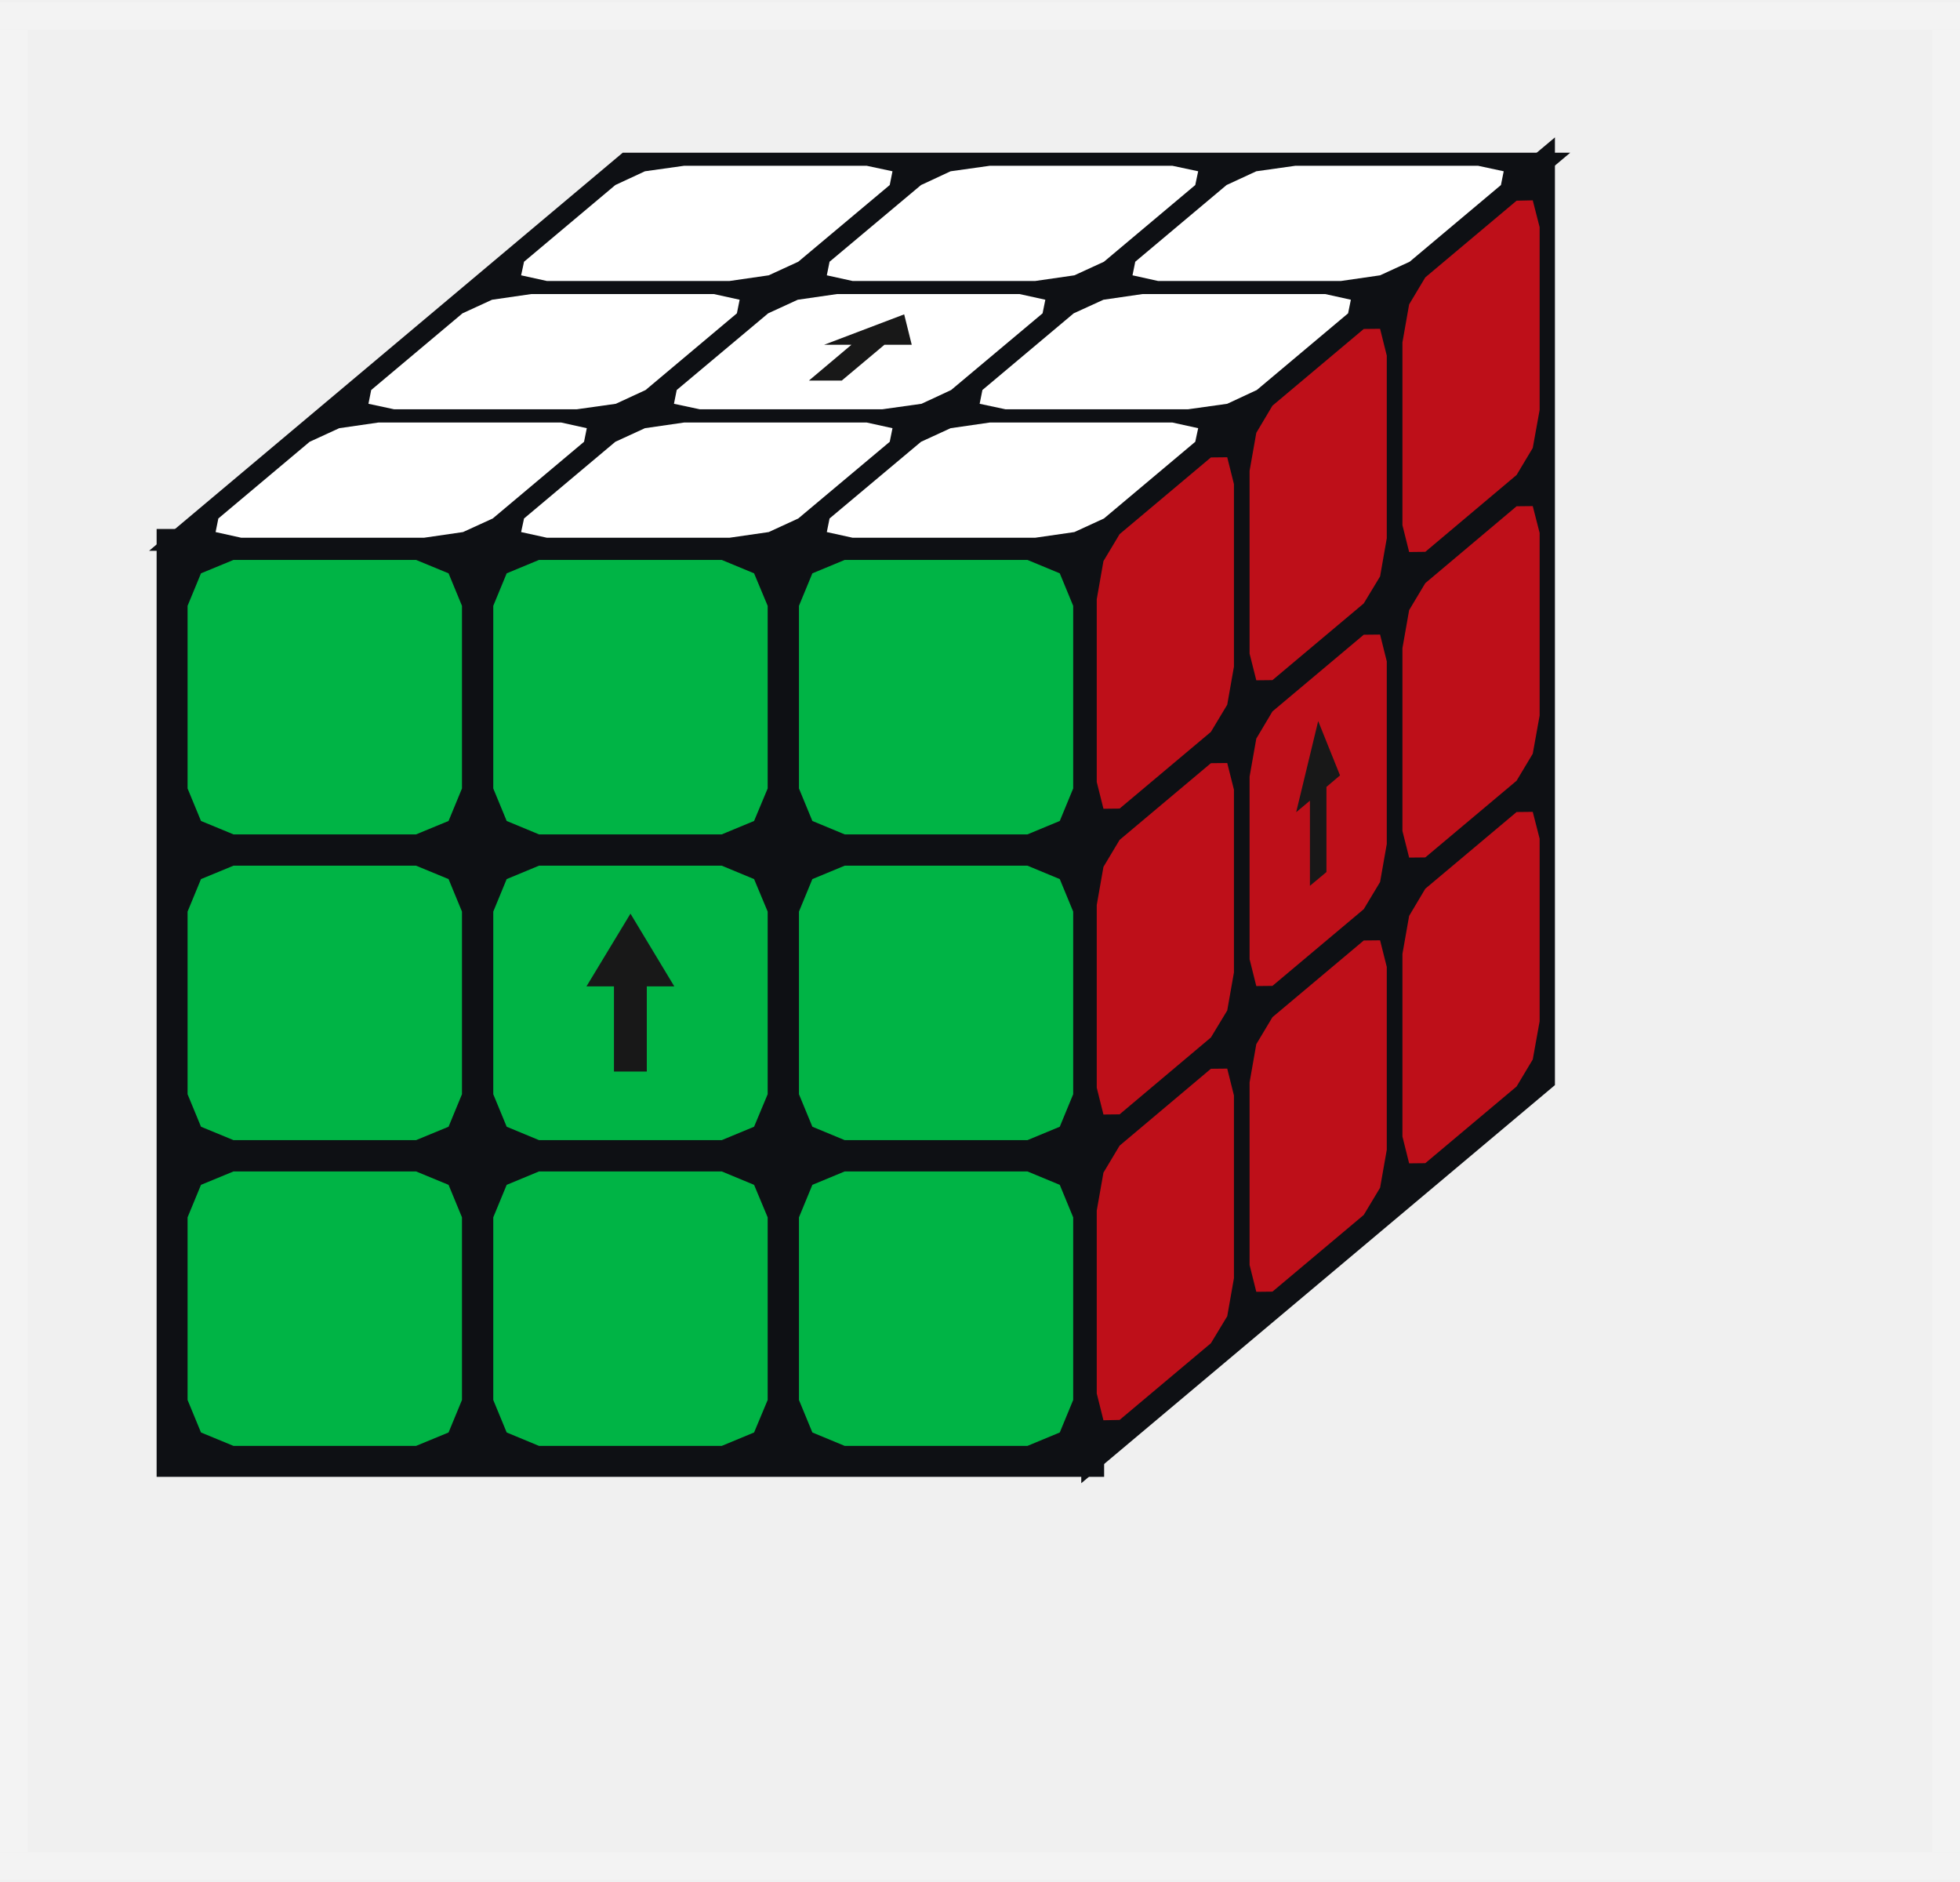
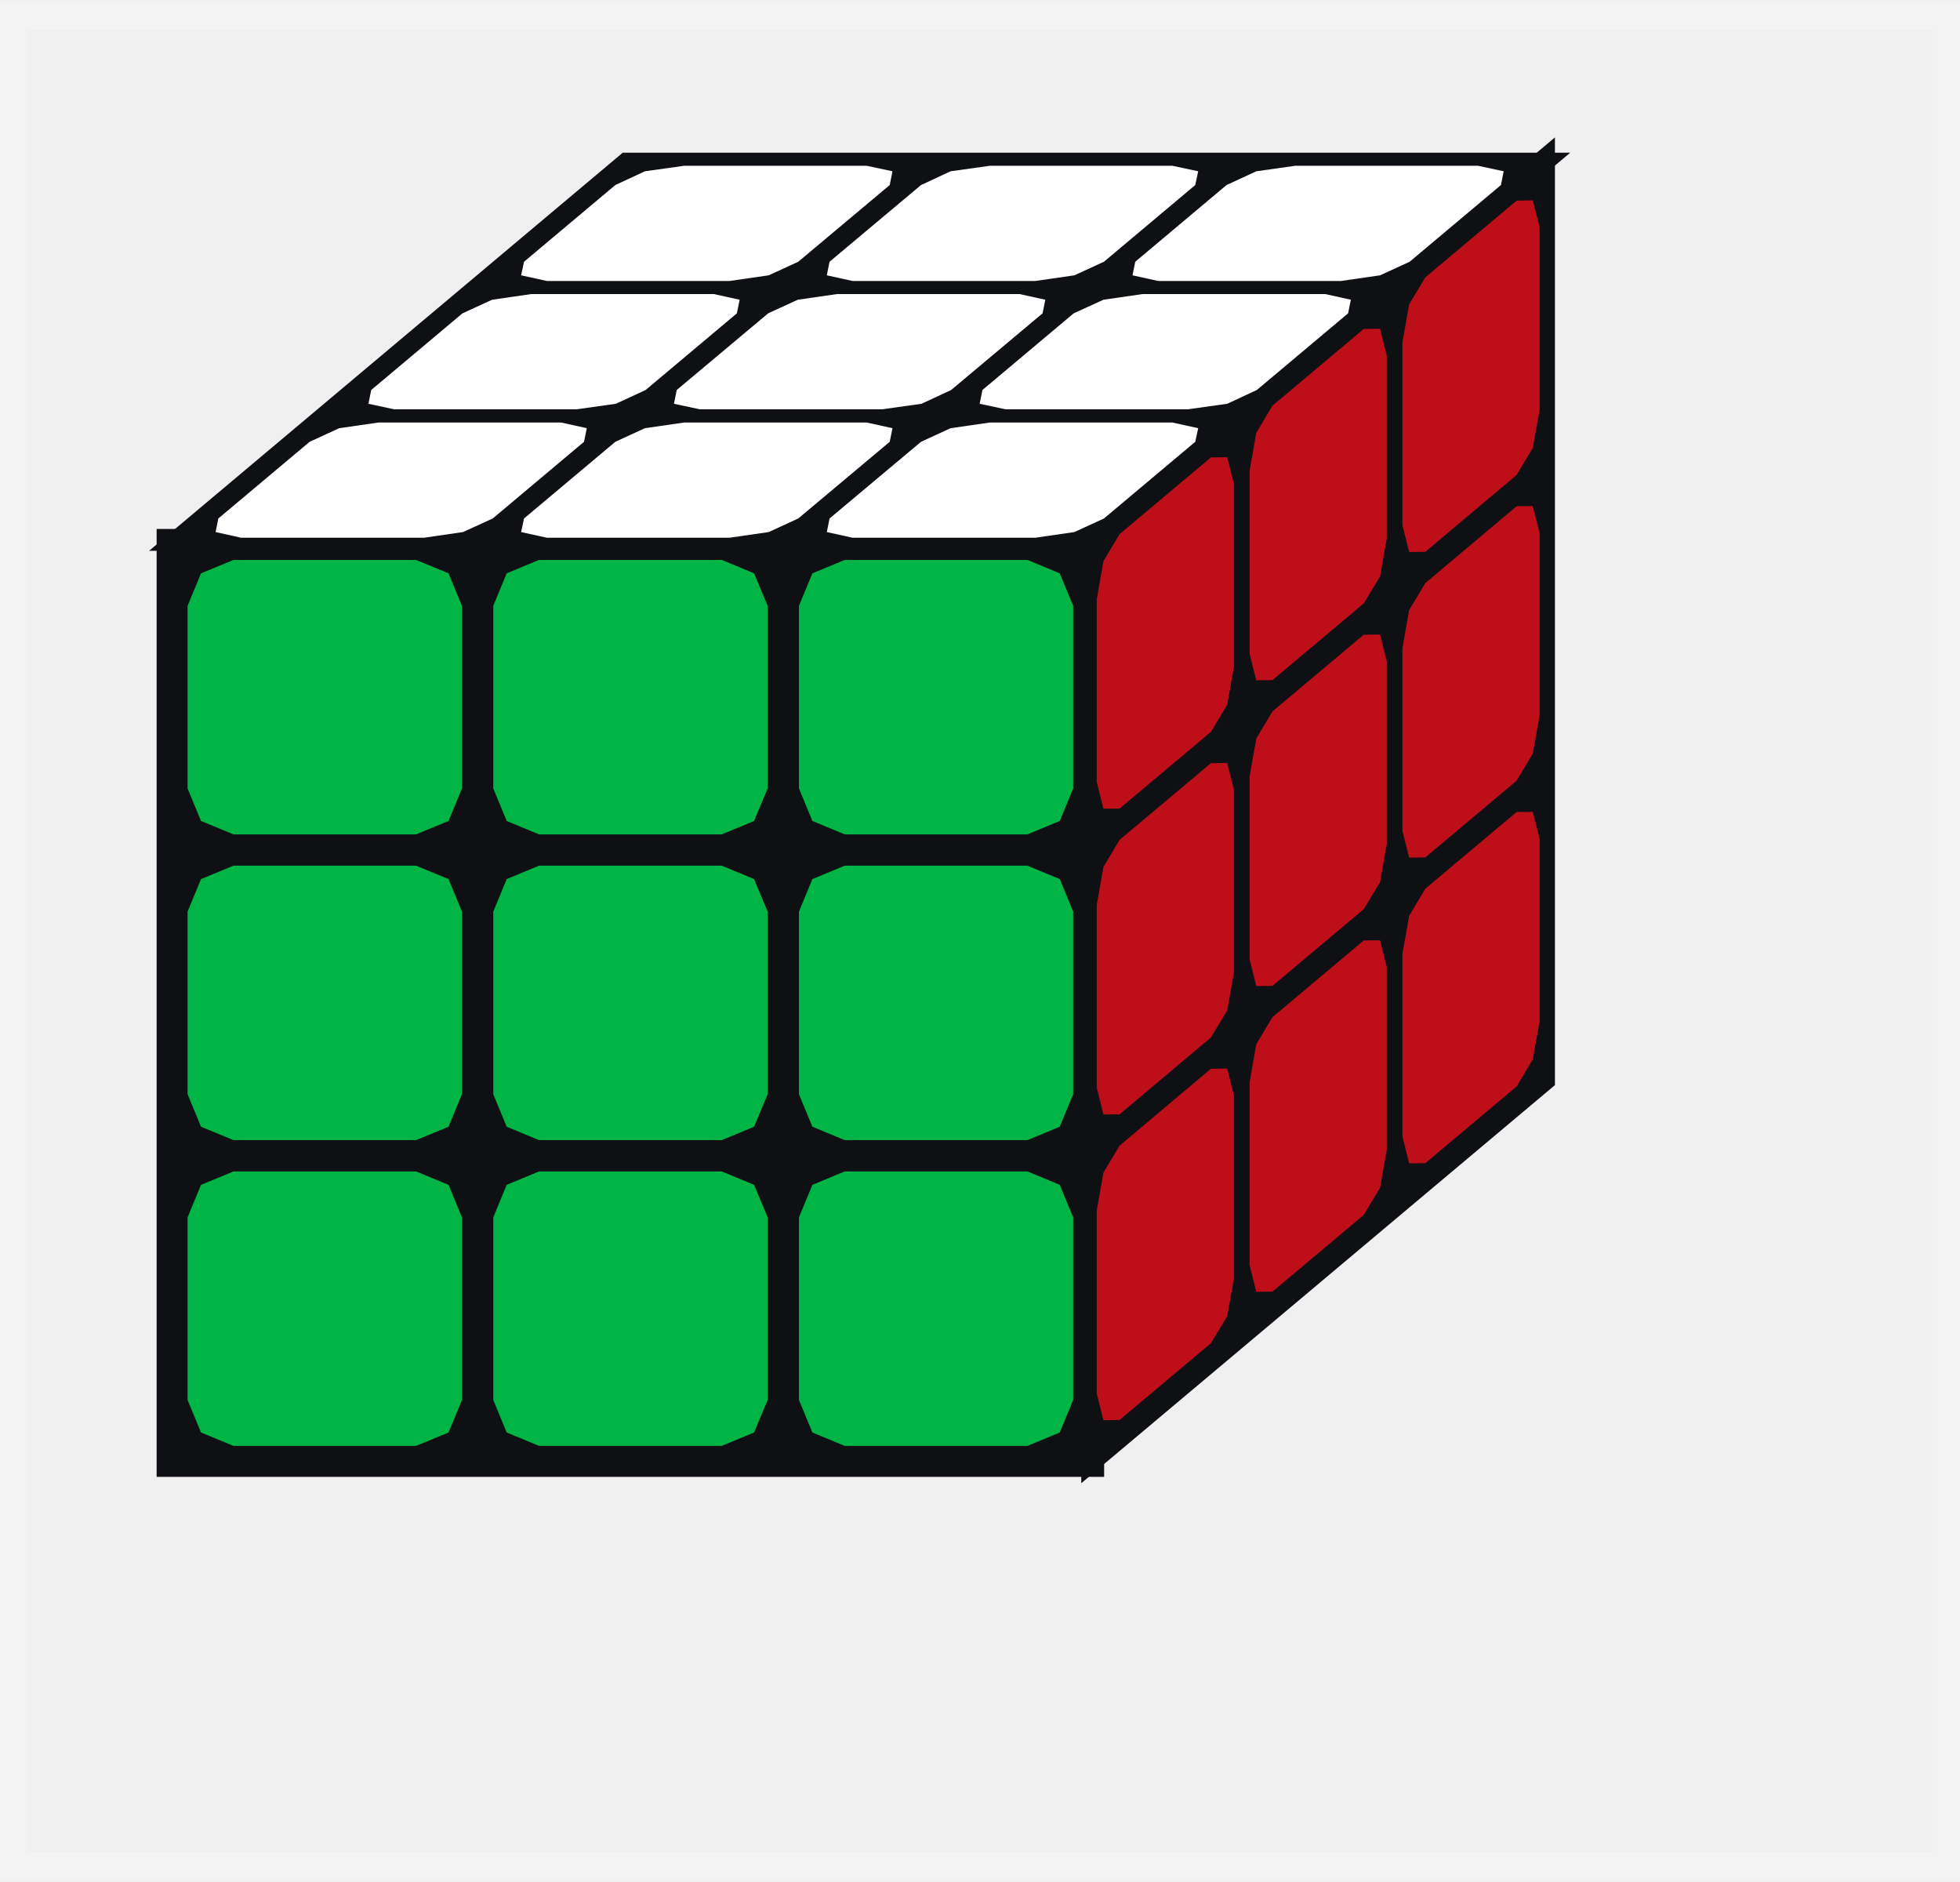
<svg xmlns="http://www.w3.org/2000/svg" viewBox="0 0 114.00 109.20" width="100" height="96">
  <polygon points="9.11,85.76 64.22,85.76 64.22,30.64 9.11,30.64" fill="#0e1014" />
  <polygon points="8.67,31.91 63.78,31.91 91.33,8.76 36.22,8.76" fill="#0e1014" />
  <polygon points="62.89,86.13 90.44,62.98 90.44,7.87 62.89,31.02" fill="#0e1014" />
  <polygon points="51.75,10.64 51.91,9.84 50.41,9.52 39.79,9.52 37.51,9.84 35.79,10.64 30.48,15.10 30.31,15.89 31.81,16.22 42.43,16.22 44.71,15.89 46.43,15.10" fill="#ffffff" />
  <polygon points="69.52,10.64 69.69,9.84 68.19,9.52 57.57,9.52 55.29,9.84 53.57,10.64 48.25,15.10 48.09,15.89 49.59,16.22 60.21,16.22 62.49,15.89 64.21,15.10" fill="#ffffff" />
  <polygon points="87.30,10.64 87.46,9.84 85.97,9.52 75.34,9.52 73.07,9.84 71.34,10.64 66.03,15.10 65.87,15.89 67.36,16.22 77.99,16.22 80.27,15.89 81.99,15.10" fill="#ffffff" />
  <polygon points="42.86,18.10 43.02,17.31 41.52,16.98 30.90,16.98 28.62,17.31 26.90,18.10 21.59,22.56 21.43,23.36 22.92,23.68 33.55,23.68 35.82,23.36 37.55,22.56" fill="#ffffff" />
  <polygon points="60.64,18.10 60.80,17.31 59.30,16.98 48.68,16.98 46.40,17.31 44.68,18.10 39.36,22.56 39.20,23.36 40.70,23.68 51.32,23.68 53.60,23.36 55.32,22.56" fill="#ffffff" />
  <polygon points="78.41,18.10 78.57,17.31 77.08,16.98 66.45,16.98 64.18,17.31 62.45,18.10 57.14,22.56 56.98,23.36 58.48,23.68 69.10,23.68 71.38,23.36 73.10,22.56" fill="#ffffff" />
  <polygon points="33.97,25.57 34.13,24.78 32.64,24.45 22.01,24.45 19.73,24.78 18.01,25.57 12.70,30.03 12.54,30.82 14.03,31.15 24.66,31.15 26.93,30.82 28.66,30.03" fill="#ffffff" />
  <polygon points="51.75,25.57 51.91,24.78 50.41,24.45 39.79,24.45 37.51,24.78 35.79,25.57 30.48,30.03 30.31,30.82 31.81,31.15 42.43,31.15 44.71,30.82 46.43,30.03" fill="#ffffff" />
  <polygon points="69.52,25.57 69.69,24.78 68.19,24.45 57.57,24.45 55.29,24.78 53.57,25.57 48.25,30.03 48.09,30.82 49.59,31.15 60.21,31.15 62.49,30.82 64.21,30.03" fill="#ffffff" />
  <polygon points="71.77,28.03 71.38,26.47 70.43,26.48 65.12,30.94 64.18,32.51 63.79,34.73 63.79,45.35 64.18,46.91 65.12,46.90 70.43,42.44 71.38,40.86 71.77,38.65" fill="#be0f19" />
  <polygon points="80.66,20.56 80.27,19.00 79.32,19.01 74.01,23.47 73.07,25.05 72.68,27.26 72.68,37.89 73.07,39.44 74.01,39.43 79.32,34.97 80.27,33.40 80.66,31.18" fill="#be0f19" />
  <polygon points="89.55,13.09 89.15,11.53 88.21,11.55 82.90,16.01 81.96,17.58 81.57,19.79 81.57,30.42 81.96,31.98 82.90,31.97 88.21,27.50 89.15,25.93 89.55,23.72" fill="#be0f19" />
  <polygon points="71.77,45.80 71.38,44.25 70.43,44.26 65.12,48.72 64.18,50.29 63.79,52.51 63.79,63.13 64.18,64.69 65.12,64.68 70.43,60.21 71.38,58.64 71.77,56.43" fill="#be0f19" />
  <polygon points="80.66,38.34 80.27,36.78 79.32,36.79 74.01,41.25 73.07,42.83 72.68,45.04 72.68,55.66 73.07,57.22 74.01,57.21 79.32,52.75 80.27,51.17 80.66,48.96" fill="#be0f19" />
  <polygon points="89.55,30.87 89.15,29.31 88.21,29.32 82.90,33.79 81.96,35.36 81.57,37.57 81.57,48.20 81.96,49.75 82.90,49.74 88.21,45.28 89.15,43.71 89.55,41.49" fill="#be0f19" />
  <polygon points="71.77,63.58 71.38,62.02 70.43,62.03 65.12,66.50 64.18,68.07 63.79,70.28 63.79,80.91 64.18,82.47 65.12,82.45 70.43,77.99 71.38,76.42 71.77,74.21" fill="#be0f19" />
  <polygon points="80.66,56.11 80.27,54.56 79.32,54.57 74.01,59.03 73.07,60.60 72.68,62.82 72.68,73.44 73.07,75.00 74.01,74.99 79.32,70.53 80.27,68.95 80.66,66.74" fill="#be0f19" />
  <polygon points="89.55,48.65 89.15,47.09 88.21,47.10 82.90,51.56 81.96,53.14 81.57,55.35 81.57,65.97 81.96,67.53 82.90,67.52 88.21,63.06 89.15,61.49 89.55,59.27" fill="#be0f19" />
  <polygon points="26.87,35.11 26.09,33.22 24.20,32.44 13.58,32.44 11.69,33.22 10.91,35.11 10.91,45.73 11.69,47.62 13.58,48.40 24.20,48.40 26.09,47.62 26.87,45.73" fill="#00b445" />
  <polygon points="44.65,35.11 43.86,33.22 41.98,32.44 31.35,32.44 29.47,33.22 28.69,35.11 28.69,45.73 29.47,47.62 31.35,48.40 41.98,48.40 43.86,47.62 44.65,45.73" fill="#00b445" />
  <polygon points="62.42,35.11 61.64,33.22 59.76,32.44 49.13,32.44 47.25,33.22 46.47,35.11 46.47,45.73 47.25,47.62 49.13,48.40 59.76,48.40 61.64,47.62 62.42,45.73" fill="#00b445" />
  <polygon points="26.87,52.89 26.09,51.00 24.20,50.22 13.58,50.22 11.69,51.00 10.91,52.89 10.91,63.51 11.69,65.40 13.58,66.18 24.20,66.18 26.09,65.40 26.87,63.51" fill="#00b445" />
  <polygon points="44.65,52.89 43.86,51.00 41.98,50.22 31.35,50.22 29.47,51.00 28.69,52.89 28.69,63.51 29.47,65.40 31.35,66.18 41.98,66.18 43.86,65.40 44.65,63.51" fill="#00b445" />
  <polygon points="62.42,52.89 61.64,51.00 59.76,50.22 49.13,50.22 47.25,51.00 46.47,52.89 46.47,63.51 47.25,65.40 49.13,66.18 59.76,66.18 61.64,65.40 62.42,63.51" fill="#00b445" />
  <polygon points="26.87,70.67 26.09,68.78 24.20,68.00 13.58,68.00 11.69,68.78 10.91,70.67 10.91,81.29 11.69,83.18 13.58,83.96 24.20,83.96 26.09,83.18 26.87,81.29" fill="#00b445" />
  <polygon points="44.65,70.67 43.86,68.78 41.98,68.00 31.35,68.00 29.47,68.78 28.69,70.67 28.69,81.29 29.47,83.18 31.35,83.96 41.98,83.96 43.86,83.18 44.65,81.29" fill="#00b445" />
  <polygon points="62.42,70.67 61.64,68.78 59.76,68.00 49.13,68.00 47.25,68.78 46.47,70.67 46.47,81.29 47.25,83.18 49.13,83.96 59.76,83.96 61.64,83.18 62.42,81.29" fill="#00b445" />
  <polygon points="0.00,0.00 114.00,0.00 114.00,1.60 0.00,1.60" fill="#f4f4f4" fill-opacity="0.70" />
  <polygon points="0.00,107.60 114.00,107.60 114.00,109.20 0.00,109.20" fill="#f4f4f4" fill-opacity="0.70" />
  <polygon points="0.00,1.60 1.60,1.60 1.60,107.60 0.00,107.60" fill="#f4f4f4" fill-opacity="0.70" />
  <polygon points="112.40,1.60 114.00,1.60 114.00,107.60 112.40,107.60" fill="#f4f4f4" fill-opacity="0.70" />
-   <polygon points="52.59,18.16 47.93,19.93 49.52,19.93 47.05,22.01 48.96,22.01 51.44,19.93 53.03,19.93" fill="#181818" />
-   <polygon points="76.67,41.81 75.39,47.11 76.19,46.44 76.19,51.39 77.15,50.59 77.15,45.64 77.94,44.97" fill="#181818" />
-   <polygon points="36.67,53.01 34.11,57.24 35.71,57.24 35.71,62.19 37.62,62.19 37.62,57.24 39.22,57.24" fill="#181818" />
</svg>
